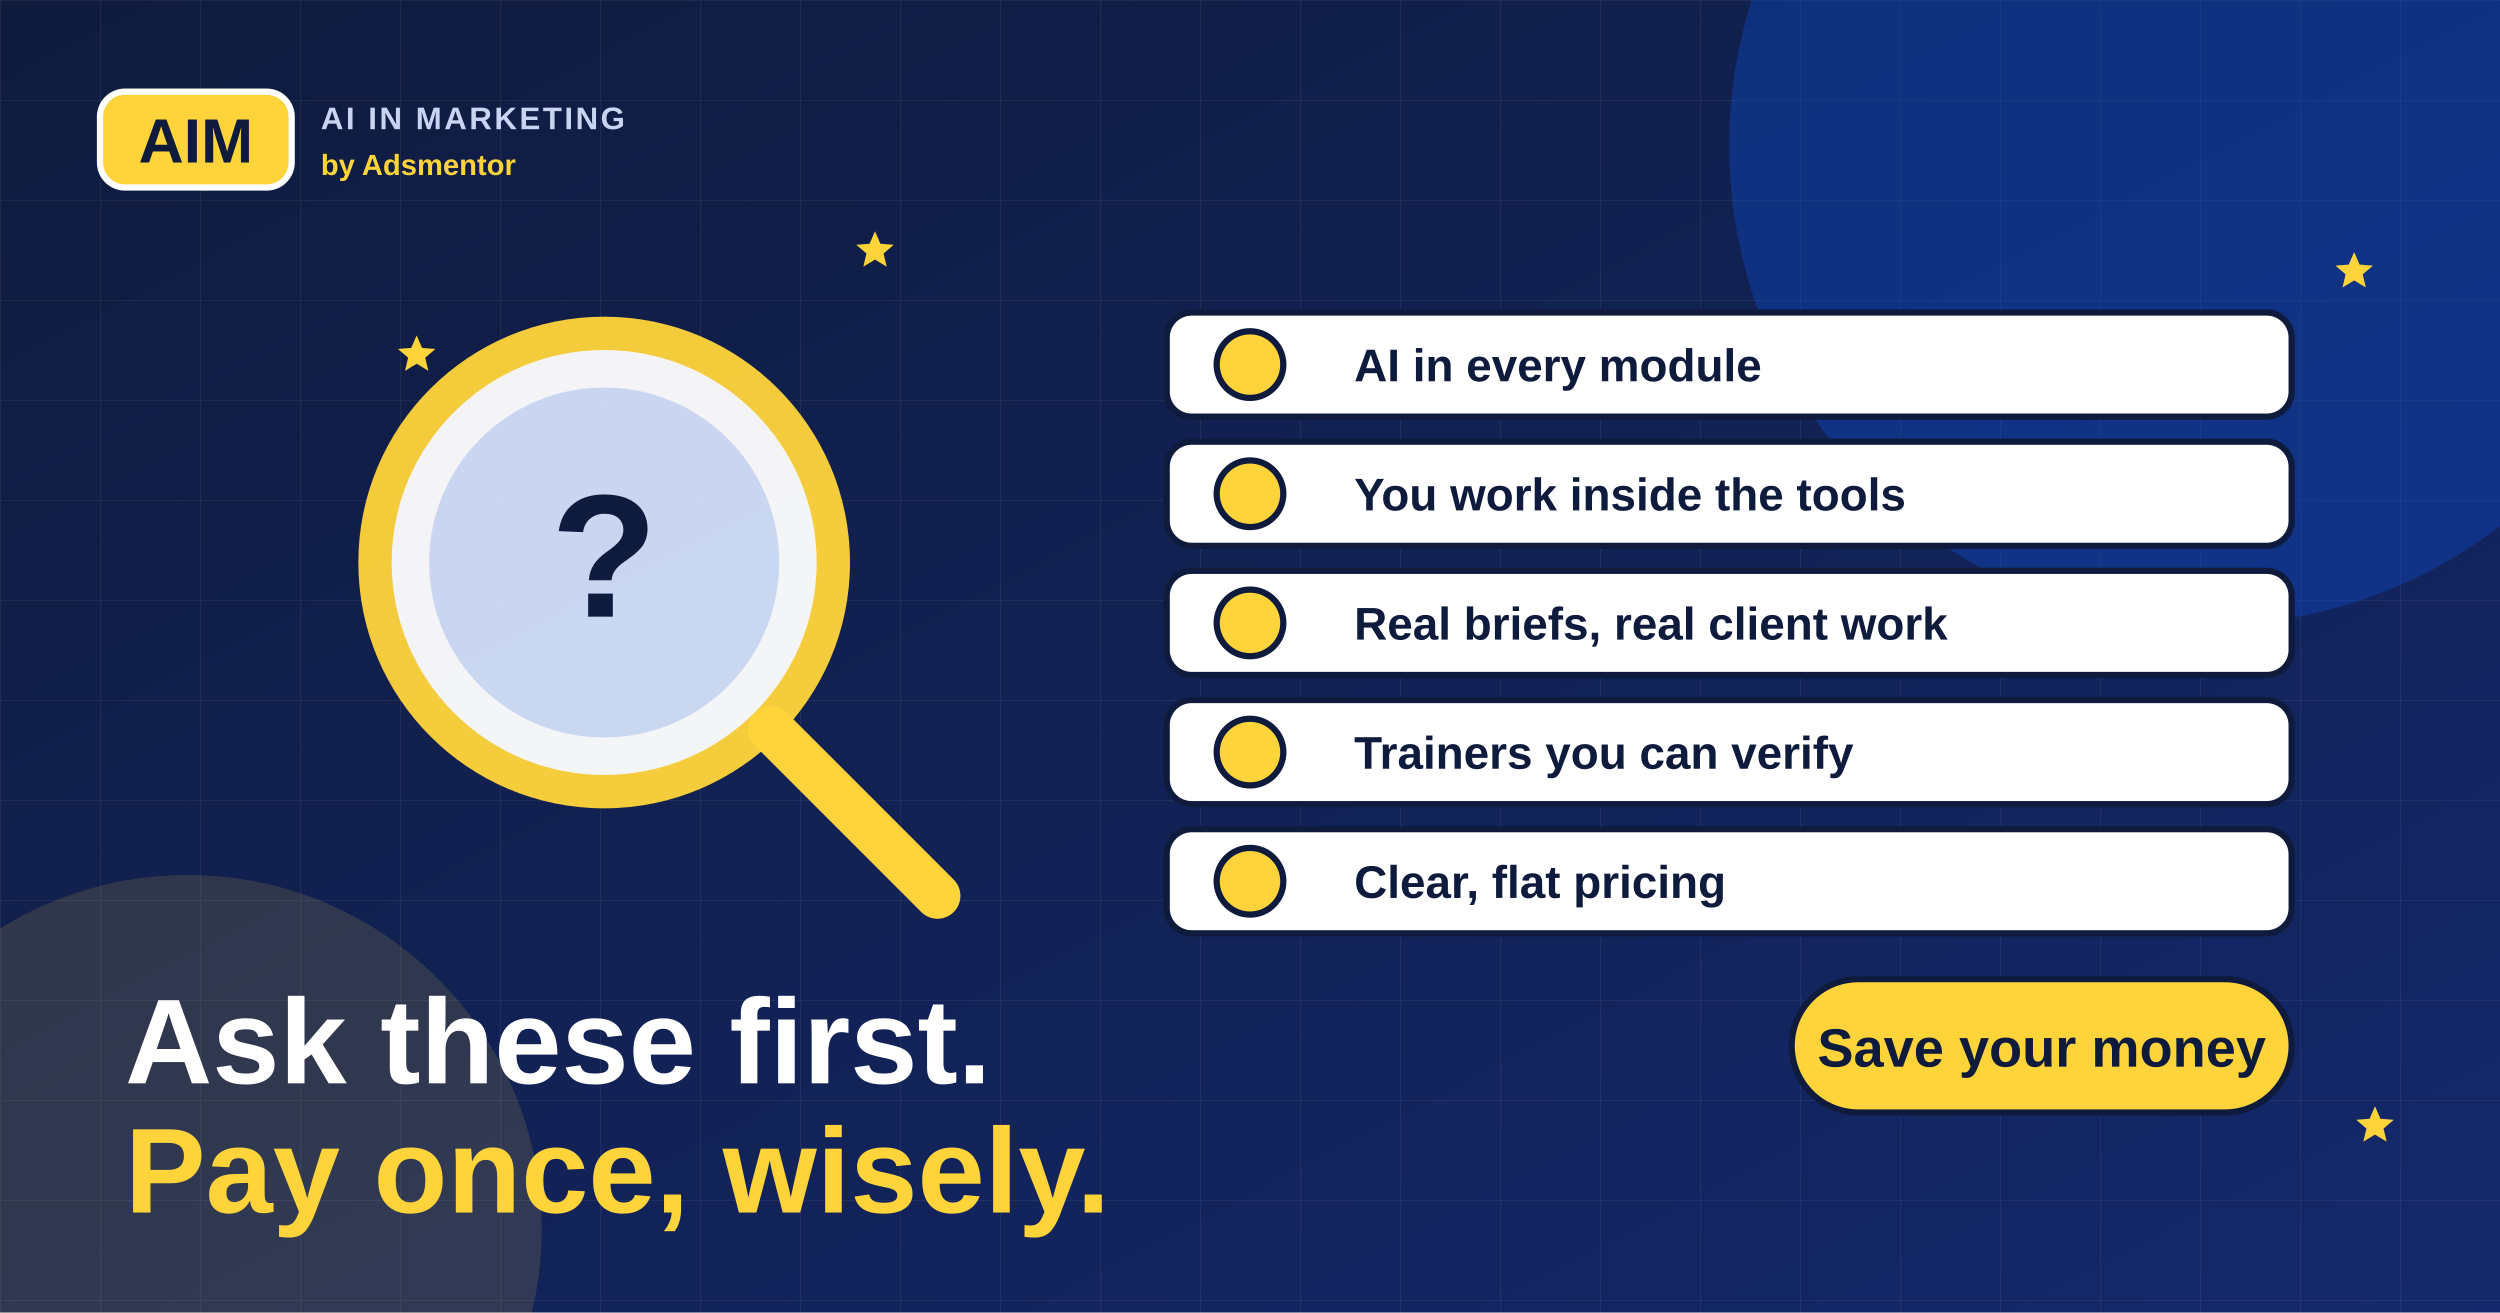
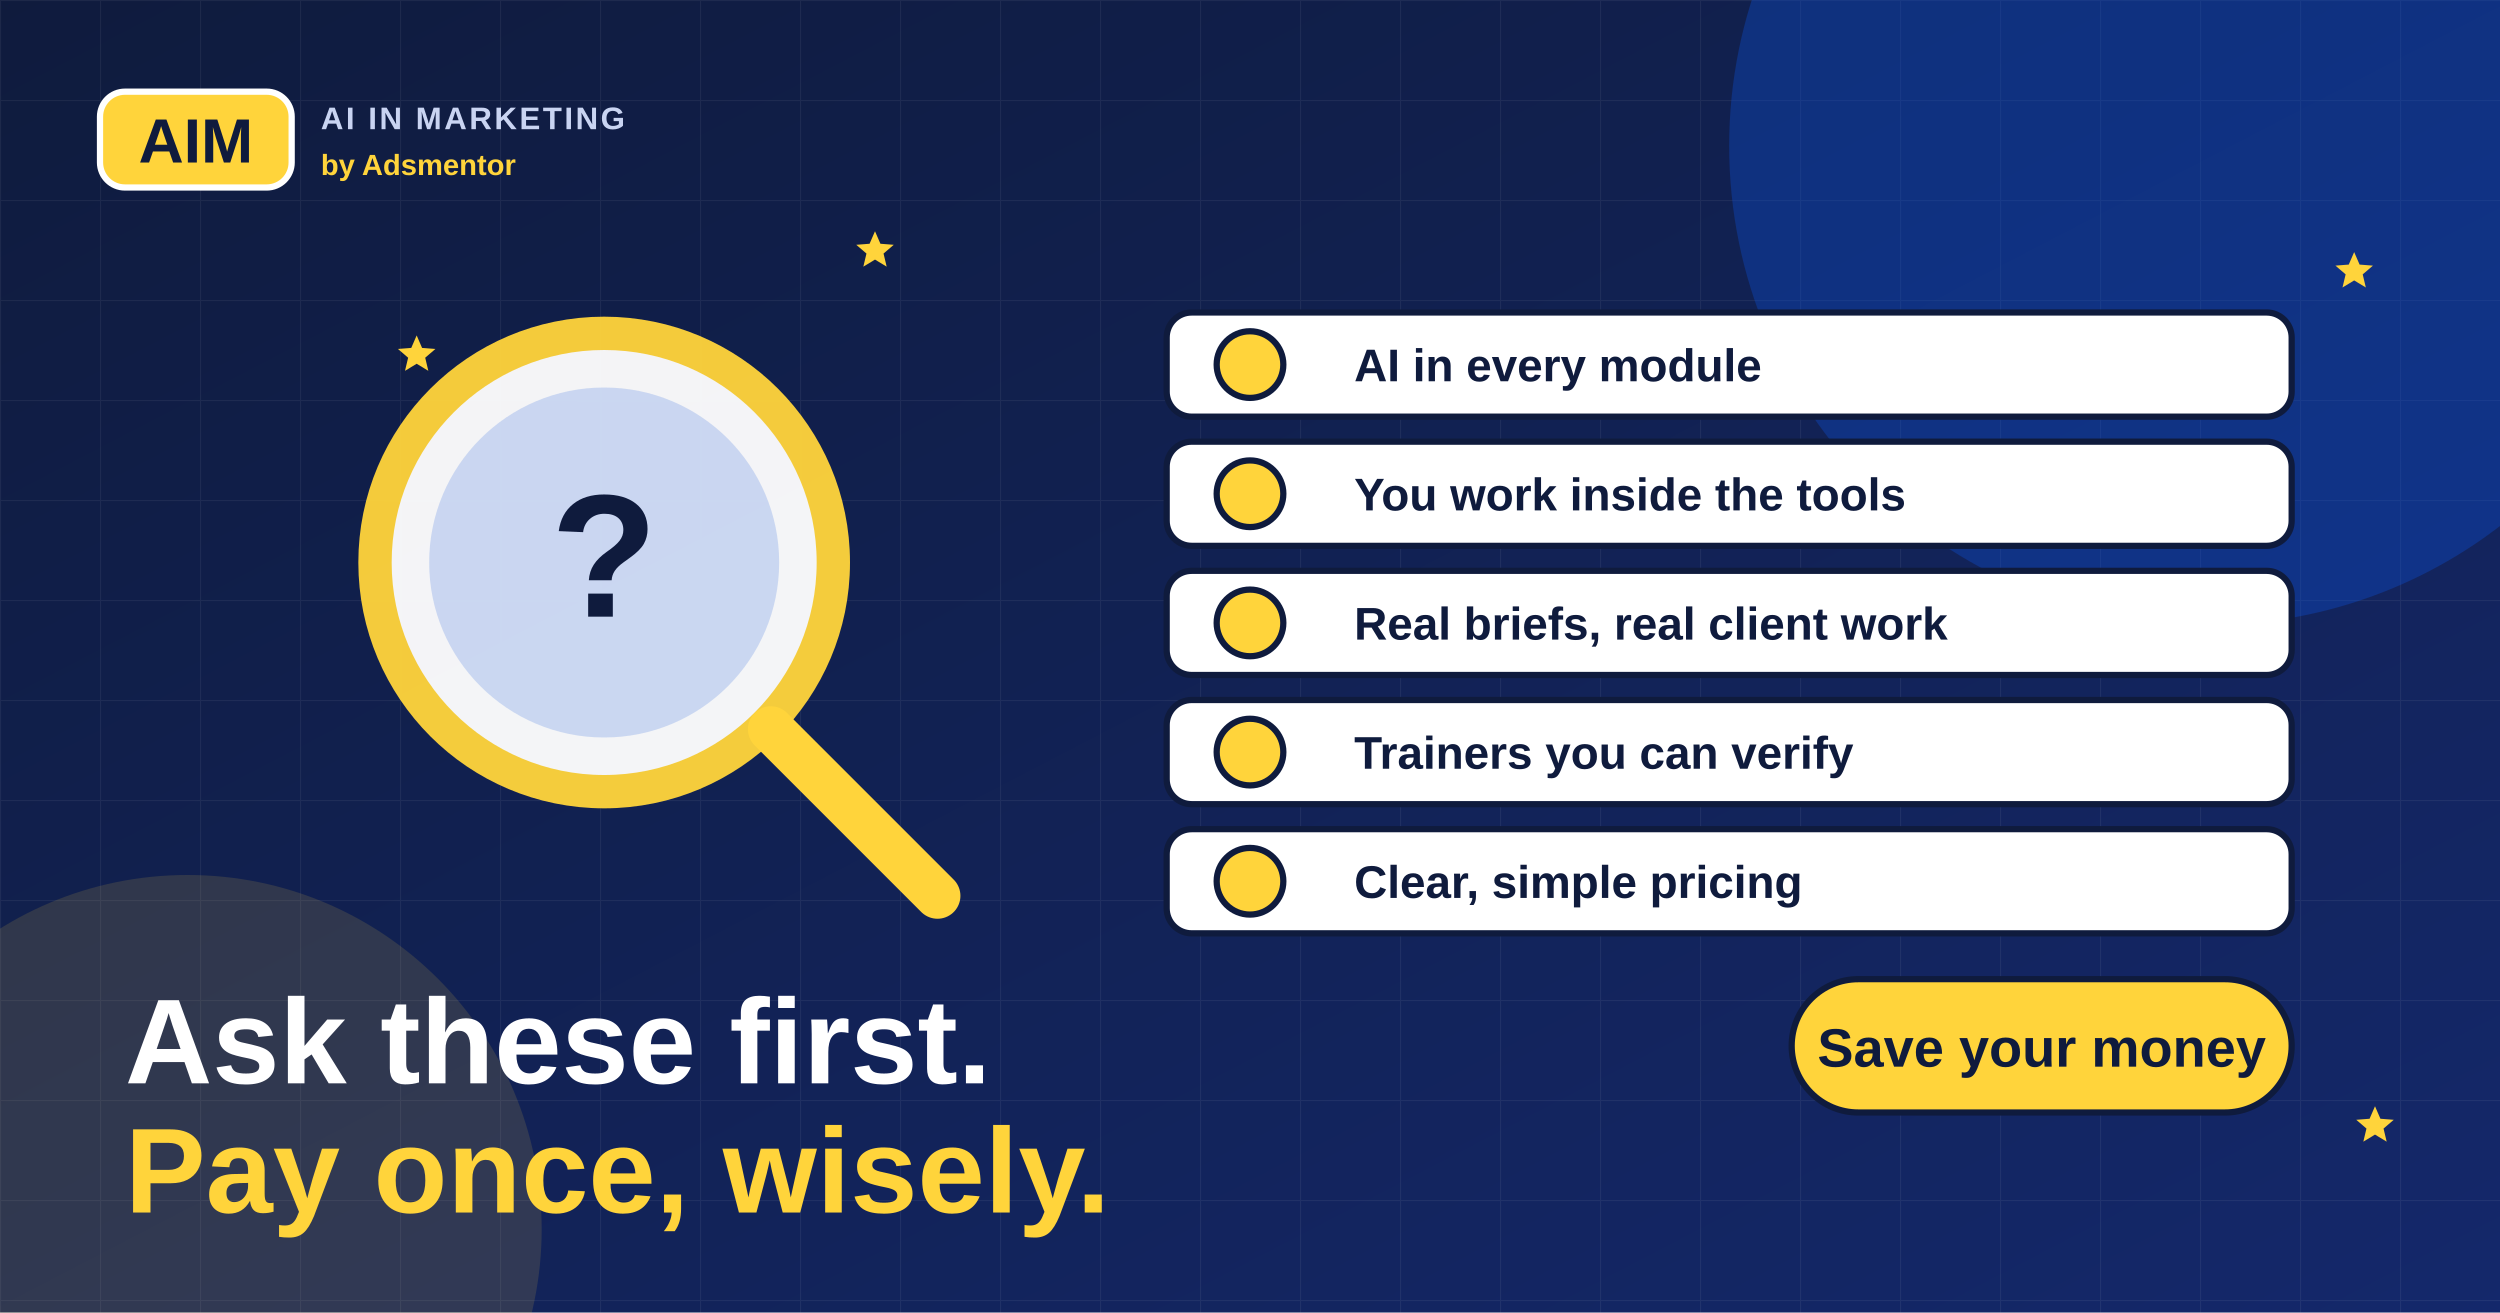
<svg xmlns="http://www.w3.org/2000/svg" viewBox="0 0 1200 630" width="1200" height="630" role="img" aria-label="Animated banner: a checklist ticking off what to look for in an AI marketing course">
  <style>
text{font-family:'Plus Jakarta Sans','Segoe UI',Arial,sans-serif;}
.f{font-weight:800}
@keyframes bob{0%,100%{transform:translateY(0)}50%{transform:translateY(-10px)}}
@keyframes bob2{0%,100%{transform:translateY(0)}50%{transform:translateY(8px)}}
@keyframes twinkle{0%,100%{opacity:.15;transform:scale(.6)}50%{opacity:1;transform:scale(1)}}
@keyframes wave{0%,55%,100%{transform:rotate(0)}65%{transform:rotate(-18deg)}75%{transform:rotate(8deg)}85%{transform:rotate(-14deg)}}
@keyframes blink{0%,92%,100%{transform:scaleY(1)}95%{transform:scaleY(.1)}}
@keyframes pulse{0%,100%{transform:scale(1)}50%{transform:scale(1.18)}}
@keyframes dots{0%,80%,100%{transform:translateY(0);opacity:.4}40%{transform:translateY(-7px);opacity:1}}
@keyframes draw{to{stroke-dashoffset:0}}
@keyframes rise{0%{transform:scaleY(.15)}60%,100%{transform:scaleY(1)}}
@keyframes slide{0%,20%{transform:translateX(0)}45%,100%{transform:translateX(34px)}}
@keyframes pop{0%{opacity:0;transform:translateY(16px) scale(.9)}12%,88%{opacity:1;transform:none}100%{opacity:0;transform:translateY(-6px)}}
@keyframes scan{0%{transform:translateY(-80px)}100%{transform:translateY(90px)}}
@keyframes spin{to{transform:rotate(360deg)}}
@keyframes climb{0%,100%{transform:translate(0,0)}50%{transform:translate(0,-12px)}}
@keyframes click{0%,55%{transform:translate(0,0) scale(1)}65%{transform:translate(-6px,-6px) scale(.85)}75%,100%{transform:translate(0,0) scale(1)}}
@keyframes fadeout{0%,50%{opacity:1}70%,100%{opacity:.15}}
@keyframes type{from{width:0}to{width:310px}}
@media (prefers-reduced-motion:reduce){*{animation:none!important}}

</style>
  <defs>
    <pattern id="grid" width="48" height="48" patternUnits="userSpaceOnUse">
      <path d="M48 0H0V48" fill="none" stroke="#fff" stroke-opacity=".06" />
    </pattern>
    <linearGradient id="bg" x1="0" y1="0" x2="1" y2="1">
      <stop offset="0" stop-color="#0f1b3d" />
      <stop offset="1" stop-color="#14286b" />
    </linearGradient>
  </defs>
  <rect width="1200" height="630" fill="url(#bg)" />
  <rect width="1200" height="630" fill="url(#grid)" />
  <circle cx="1060" cy="70" r="230" fill="#0b4fd6" opacity=".35" />
  <circle cx="90" cy="590" r="170" fill="#ffd43b" opacity=".13" />
  <g transform="translate(48 44)">
    <rect width="92" height="46" rx="12" fill="#ffd43b" stroke="#fff" stroke-width="3" />
    <text x="46" y="34" text-anchor="middle" class="f" font-size="30" fill="#0f1b3d">AIM</text>
  </g>
  <text x="154" y="62" font-size="15" font-weight="700" fill="#c9d4f2" letter-spacing="1.2">AI IN MARKETING</text>
  <text x="154" y="84" font-size="14" font-weight="700" fill="#ffd43b">by Adsmentor</text>
  <path d="M200 161 l2.6 6 6.4.5-4.9 4.2 1.5 6.3-5.6-3.4-5.6 3.4 1.5-6.3-4.9-4.2 6.4-.5z" fill="#ffd43b" style="transform-origin:200px 170px;animation:twinkle 2.6s ease-in-out infinite;animation-delay:0s" />
  <path d="M420 111 l2.6 6 6.4.5-4.9 4.2 1.5 6.3-5.6-3.4-5.6 3.4 1.5-6.3-4.9-4.2 6.4-.5z" fill="#ffd43b" style="transform-origin:420px 120px;animation:twinkle 3s ease-in-out infinite;animation-delay:0.7s" />
  <path d="M1130 121 l2.6 6 6.4.5-4.9 4.2 1.5 6.3-5.6-3.4-5.6 3.4 1.5-6.3-4.9-4.2 6.4-.5z" fill="#ffd43b" style="transform-origin:1130px 130px;animation:twinkle 2.2s ease-in-out infinite;animation-delay:1.2s" />
  <path d="M1140 531 l2.6 6 6.4.5-4.9 4.2 1.5 6.3-5.6-3.4-5.6 3.4 1.5-6.3-4.9-4.2 6.4-.5z" fill="#ffd43b" style="transform-origin:1140px 540px;animation:twinkle 3.1s ease-in-out infinite;animation-delay:0.4s" />
  <g style="transform-origin:300px 300px;animation:bob 3.6s ease-in-out infinite">
    <circle cx="290" cy="270" r="110" fill="#fff" stroke="#ffd43b" stroke-width="16" opacity=".95" />
    <circle cx="290" cy="270" r="84" fill="#0b4fd6" opacity=".18" />
    <line x1="370" y1="350" x2="450" y2="430" stroke="#ffd43b" stroke-width="22" stroke-linecap="round" />
    <text x="290" y="296" text-anchor="middle" font-size="84" class="f" fill="#0f1b3d">?</text>
  </g>
  <rect x="560" y="150" width="540" height="50" rx="12" fill="#fff" stroke="#0f1b3d" stroke-width="3" />
  <text x="650" y="183" font-size="22" font-weight="700" fill="#0f1b3d">AI in every module</text>
  <circle cx="600" cy="175" r="16" fill="#ffd43b" stroke="#0f1b3d" stroke-width="3" />
  <path d="M591 175 l7 8 13-16" fill="none" stroke="#0f1b3d" stroke-width="4.5" stroke-linecap="round" stroke-linejoin="round" stroke-dasharray="40" stroke-dashoffset="40" style="animation:draw .5s ease-out forwards;animation-delay:0.6s" />
  <rect x="560" y="212" width="540" height="50" rx="12" fill="#fff" stroke="#0f1b3d" stroke-width="3" />
  <text x="650" y="245" font-size="22" font-weight="700" fill="#0f1b3d">You work inside the tools</text>
  <circle cx="600" cy="237" r="16" fill="#ffd43b" stroke="#0f1b3d" stroke-width="3" />
  <path d="M591 237 l7 8 13-16" fill="none" stroke="#0f1b3d" stroke-width="4.5" stroke-linecap="round" stroke-linejoin="round" stroke-dasharray="40" stroke-dashoffset="40" style="animation:draw .5s ease-out forwards;animation-delay:1.3s" />
  <rect x="560" y="274" width="540" height="50" rx="12" fill="#fff" stroke="#0f1b3d" stroke-width="3" />
  <text x="650" y="307" font-size="22" font-weight="700" fill="#0f1b3d">Real briefs, real client work</text>
  <circle cx="600" cy="299" r="16" fill="#ffd43b" stroke="#0f1b3d" stroke-width="3" />
  <path d="M591 299 l7 8 13-16" fill="none" stroke="#0f1b3d" stroke-width="4.5" stroke-linecap="round" stroke-linejoin="round" stroke-dasharray="40" stroke-dashoffset="40" style="animation:draw .5s ease-out forwards;animation-delay:2.0s" />
  <rect x="560" y="336" width="540" height="50" rx="12" fill="#fff" stroke="#0f1b3d" stroke-width="3" />
  <text x="650" y="369" font-size="22" font-weight="700" fill="#0f1b3d">Trainers you can verify</text>
  <circle cx="600" cy="361" r="16" fill="#ffd43b" stroke="#0f1b3d" stroke-width="3" />
  <path d="M591 361 l7 8 13-16" fill="none" stroke="#0f1b3d" stroke-width="4.5" stroke-linecap="round" stroke-linejoin="round" stroke-dasharray="40" stroke-dashoffset="40" style="animation:draw .5s ease-out forwards;animation-delay:2.7s" />
  <rect x="560" y="398" width="540" height="50" rx="12" fill="#fff" stroke="#0f1b3d" stroke-width="3" />
-   <text x="650" y="431" font-size="22" font-weight="700" fill="#0f1b3d">Clear, flat pricing</text>
+   <text x="650" y="431" font-size="22" font-weight="700" fill="#0f1b3d">Clear, simple pricing</text>
  <circle cx="600" cy="423" r="16" fill="#ffd43b" stroke="#0f1b3d" stroke-width="3" />
  <path d="M591 423 l7 8 13-16" fill="none" stroke="#0f1b3d" stroke-width="4.5" stroke-linecap="round" stroke-linejoin="round" stroke-dasharray="40" stroke-dashoffset="40" style="animation:draw .5s ease-out forwards;animation-delay:3.4s" />
  <g style="animation:bob2 3s ease-in-out infinite">
    <rect x="860" y="470" width="240" height="64" rx="32" fill="#ffd43b" stroke="#0f1b3d" stroke-width="3" />
    <text x="980" y="512" text-anchor="middle" font-size="26" class="f" fill="#0f1b3d">Save your money</text>
  </g>
  <text x="60" y="520" font-size="58" class="f" fill="#fff">Ask these first.</text>
  <text x="60" y="582" font-size="58" class="f" fill="#ffd43b">Pay once, wisely.</text>
</svg>
